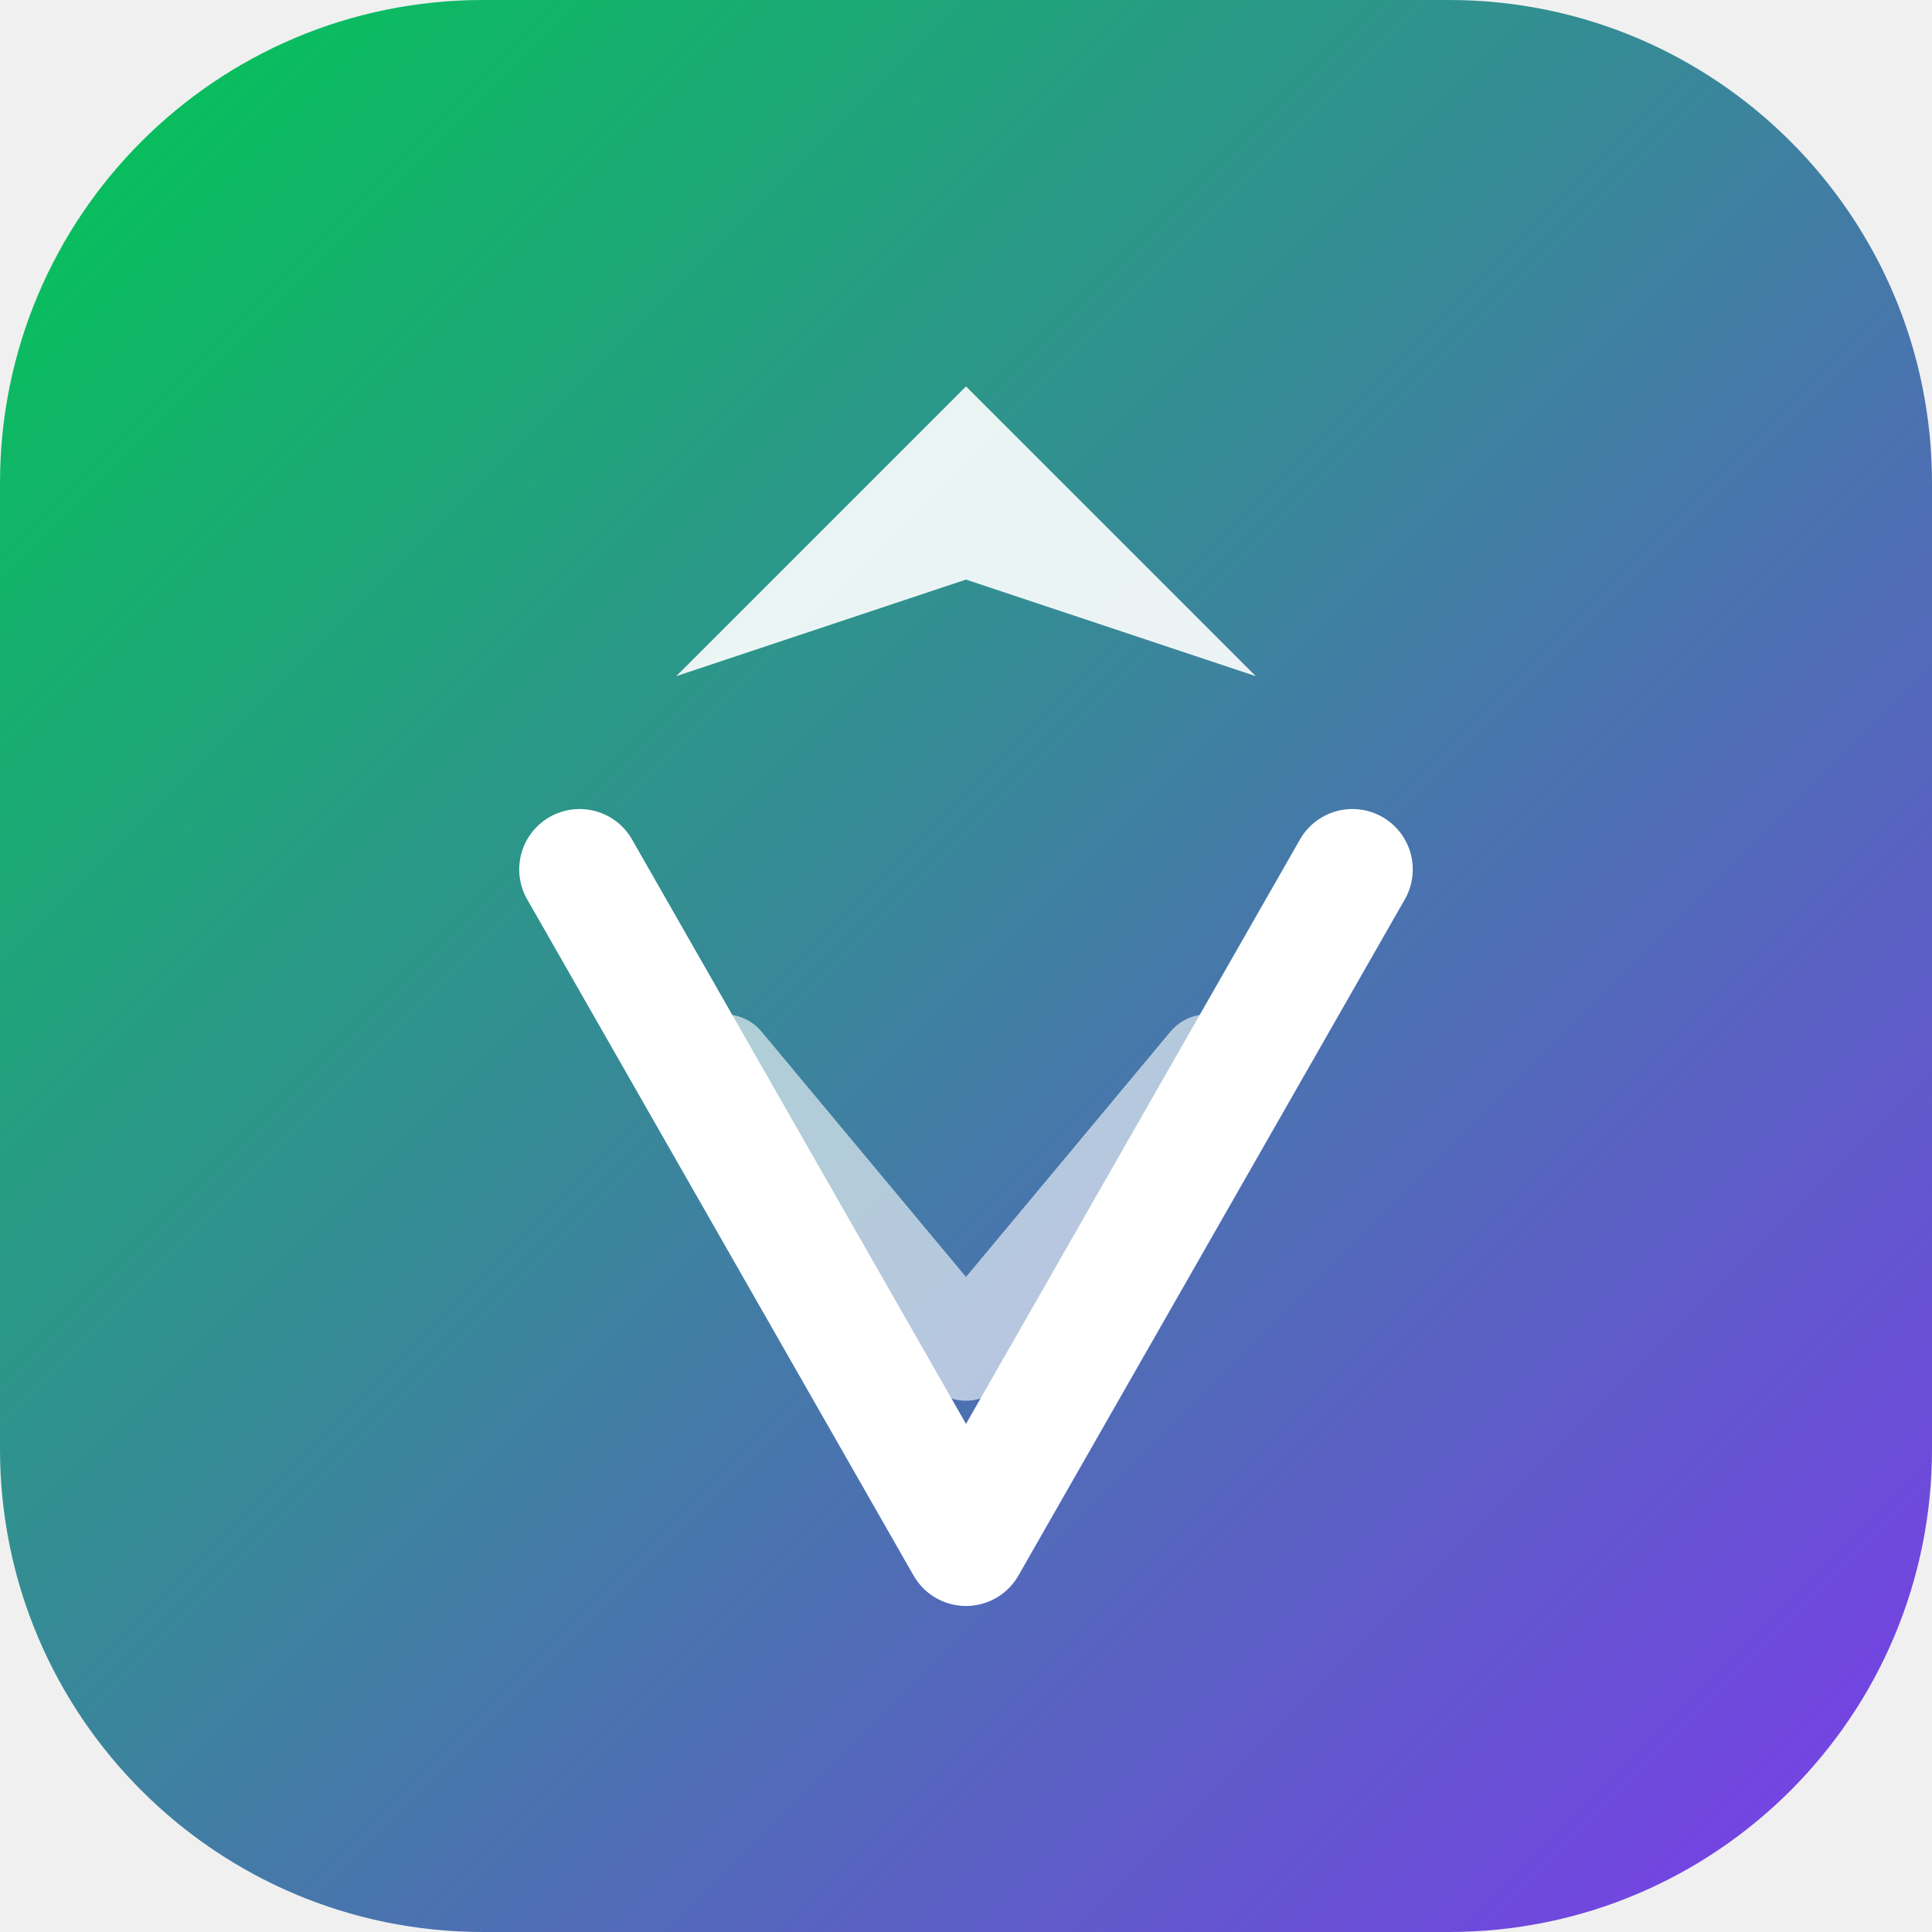
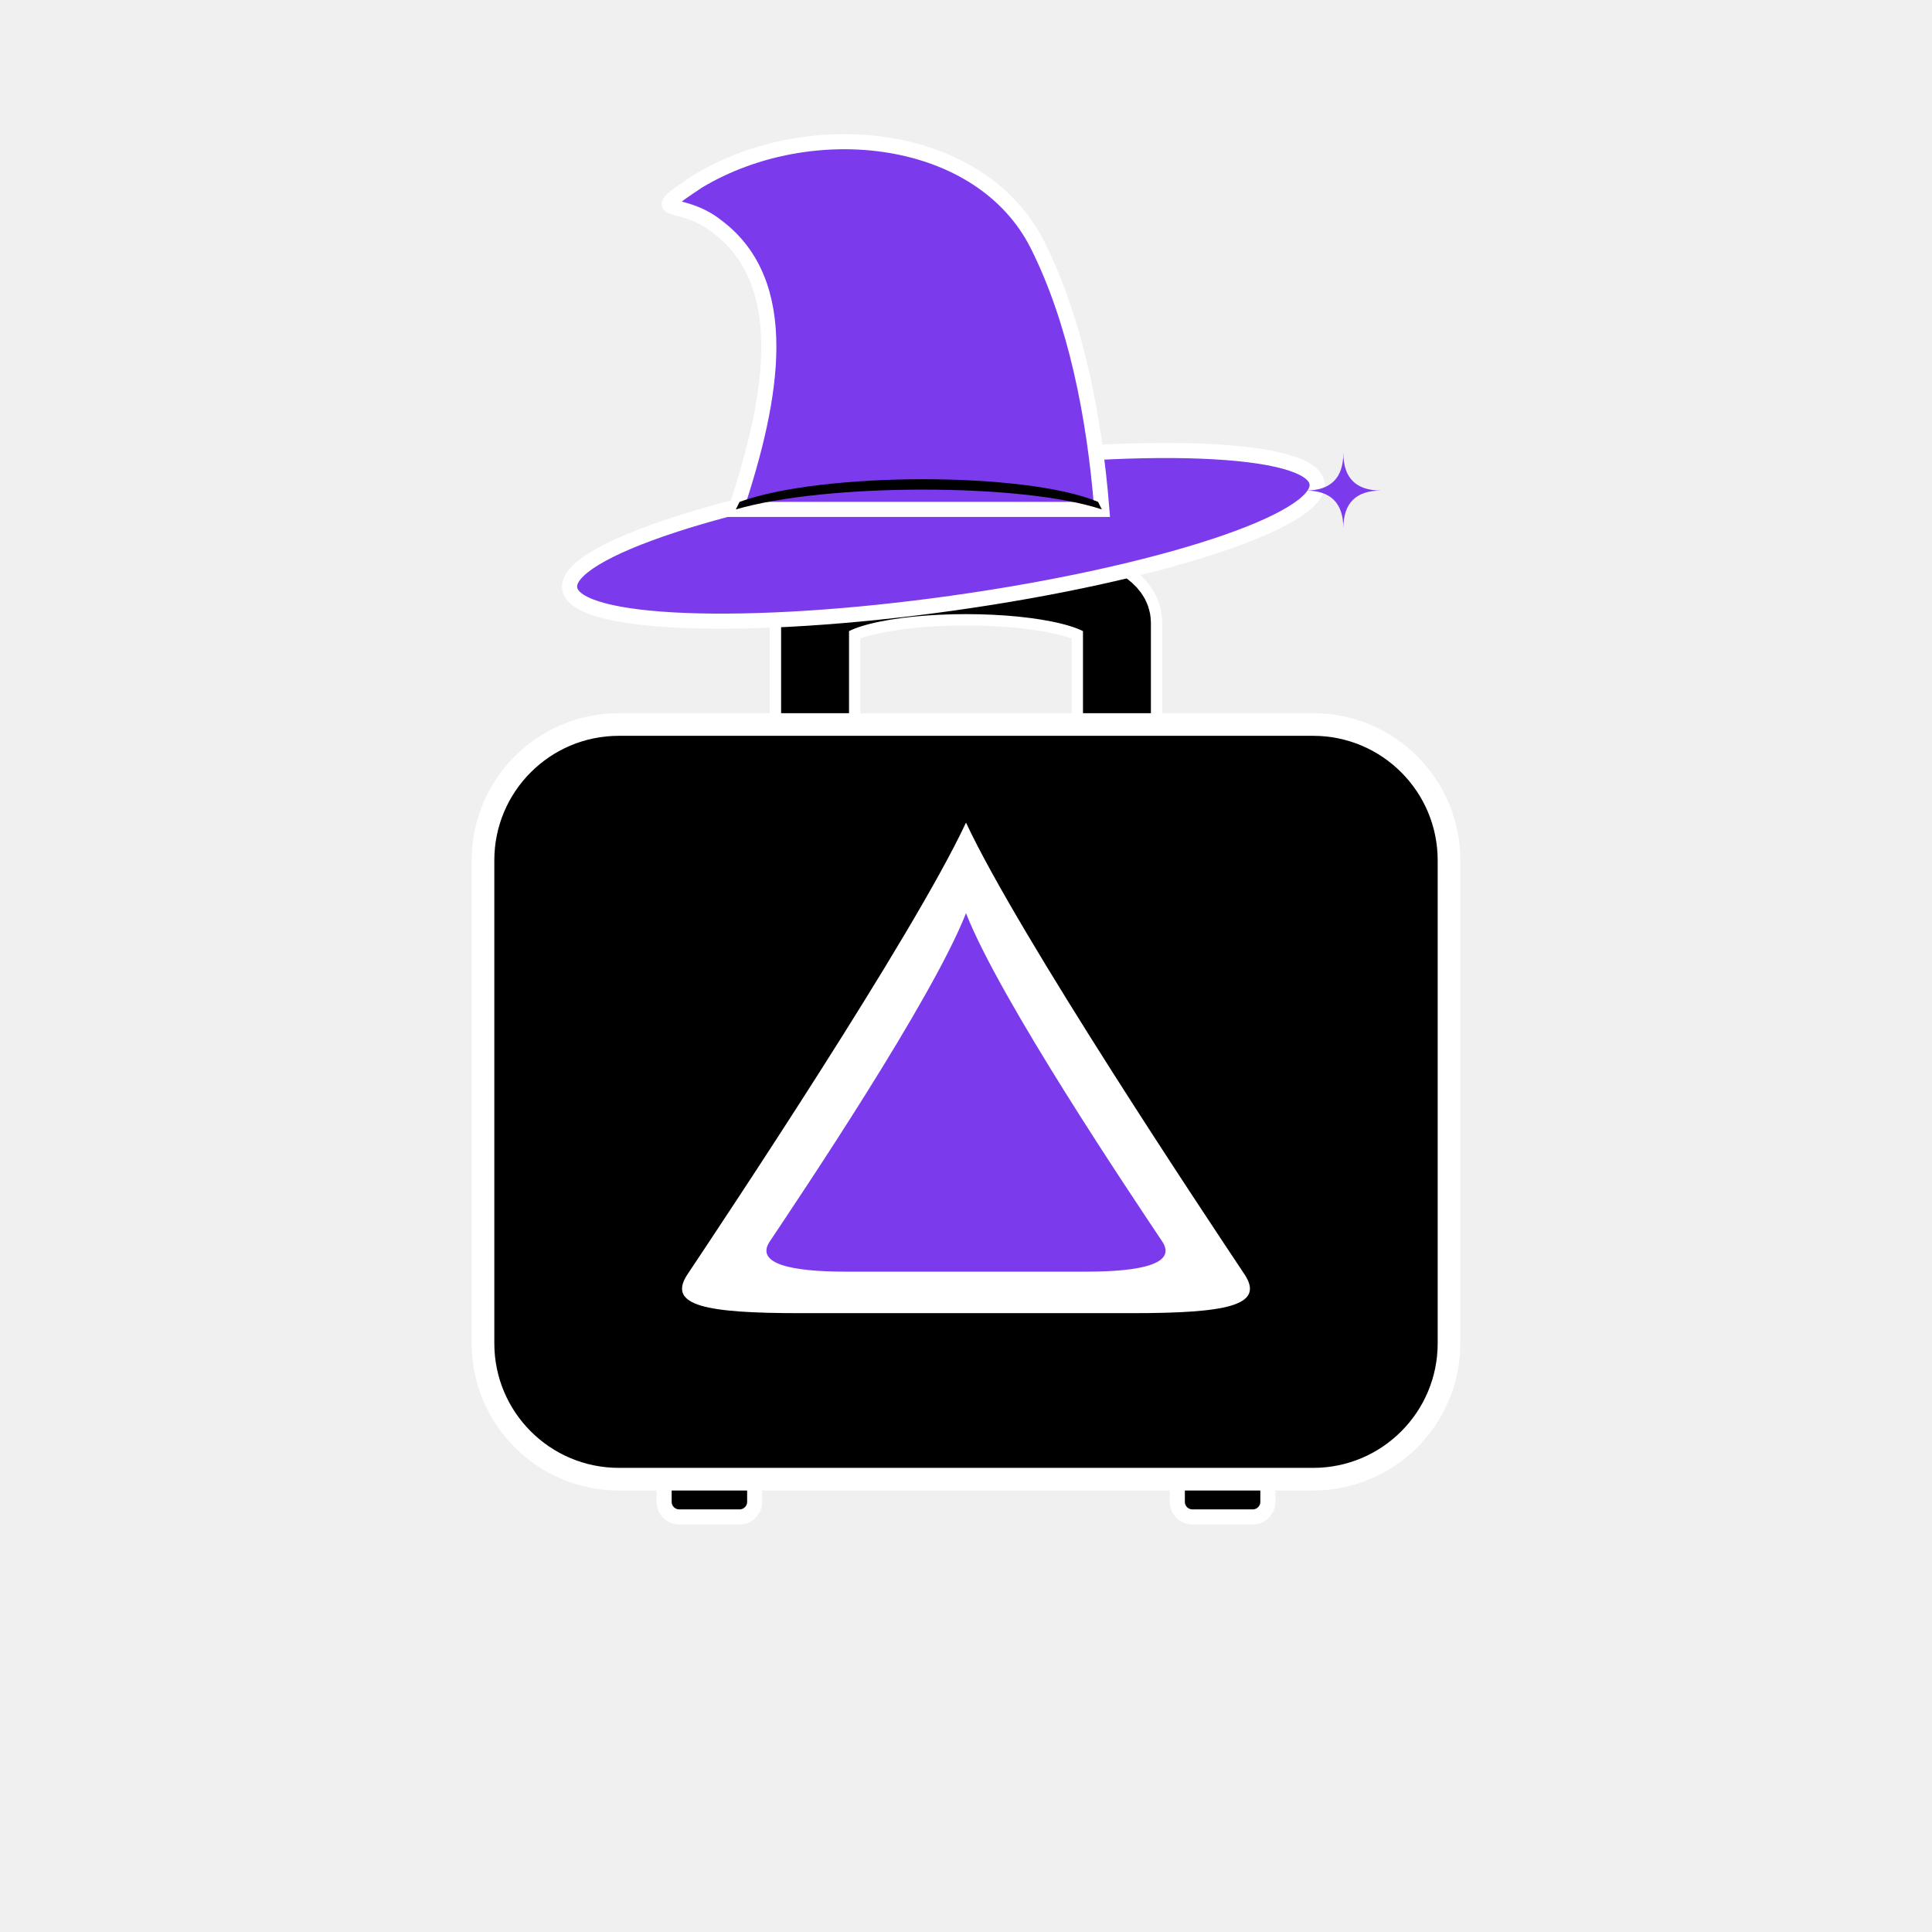
- <svg xmlns="http://www.w3.org/2000/svg" width="40" height="40" viewBox="0 0 40 40" fill="none">
-   <defs>
-     <linearGradient id="heroGrad" x1="0" y1="0" x2="40" y2="40" gradientUnits="userSpaceOnUse">
-       <stop offset="0%" stop-color="#00C853" />
-       <stop offset="100%" stop-color="#7C3AED" />
-     </linearGradient>
-   </defs>
-   <rect width="40" height="40" rx="10" fill="url(#heroGrad)" />
-   <path d="M20 8L26 14L20 12L14 14L20 8Z" fill="white" opacity="0.9" />
-   <path d="M12 18L20 32L28 18" stroke="white" stroke-width="2.5" stroke-linecap="round" stroke-linejoin="round" fill="none" />
-   <path d="M15 22L20 28L25 22" stroke="white" stroke-width="2" stroke-linecap="round" stroke-linejoin="round" fill="none" opacity="0.6" />
+ <svg xmlns="http://www.w3.org/2000/svg" width="512" height="512" viewBox="0 0 512 512" fill="none">
+   <style>
+     .briefcase-body {
+       fill: #000000;
+       stroke: #ffffff;
+       stroke-width: 6;
+     }
+     .briefcase-handle {
+       stroke: #000000;
+       stroke-width: 18;
+       fill: none;
+       stroke-linecap: round;
+     }
+     .briefcase-handle-bg {
+       stroke: #ffffff;
+       stroke-width: 24;
+       fill: none;
+       stroke-linecap: round;
+     }
+     .briefcase-feet {
+       fill: #000000;
+       stroke: #ffffff;
+       stroke-width: 4;
+     }
+     .hat-brim {
+       fill: #7C3AED;
+       stroke: #ffffff;
+       stroke-width: 4;
+     }
+     .hat-crown {
+       fill: #7C3AED;
+       stroke: #ffffff;
+       stroke-width: 4;
+     }
+     .hat-band {
+       fill: #000000;
+     }
+     .sparkle {
+       fill: #7C3AED;
+     }
+     .triangle-outer {
+       fill: #ffffff;
+     }
+     .triangle-inner {
+       fill: #7C3AED;
+     }
+     
+     /* Theme-specific overrides */
+     [data-theme="light"] .briefcase-body,
+     [data-theme="light"] .briefcase-feet {
+       fill: #000000;
+       stroke: none;
+     }
+     [data-theme="light"] .briefcase-handle {
+       stroke: #000000;
+     }
+     [data-theme="light"] .briefcase-handle-bg {
+       stroke: none;
+     }
+     [data-theme="light"] .hat-brim,
+     [data-theme="light"] .hat-crown {
+       stroke: none;
+     }
+   </style>
+   <path d="M 216,192 L 216,165 C 216,150 296,150 296,165 L 296,192" class="briefcase-handle-bg" />
+   <path d="M 216,192 L 216,165 C 216,150 296,150 296,165 L 296,192" class="briefcase-handle" />
+   <rect x="176" y="388" width="24" height="14" rx="4" class="briefcase-feet" />
+   <rect x="312" y="388" width="24" height="14" rx="4" class="briefcase-feet" />
+   <rect x="128" y="192" width="256" height="200" rx="36" class="briefcase-body" />
+   <path d="M 256,218 C 270,248 320,323 330,338 C 335,346 325,348 300,348 L 212,348 C 187,348 177,346 182,338 C 192,323 242,248 256,218 Z" class="triangle-outer" />
+   <path d="M 256,242 C 265,265 300,317 308,329 C 312,335 302,337 288,337 L 224,337 C 210,337 200,335 204,329 C 212,317 247,265 256,242 Z" class="triangle-inner" />
+   <ellipse cx="250" cy="142" rx="100" ry="18" class="hat-brim" transform="rotate(-8 250 142)" />
+   <path d="M 195,135 C 205,105 210,75 190,60 C 180,52 170,58 185,48 C 215,30 260,35 275,65 C 285,85 290,110 292,135 Z" class="hat-crown" />
+   <path d="M 196,133 C 218,125 272,125 291,133 L 292,135 C 271,128 219,128 195,135 Z" class="hat-band" />
+   <path d="M 356,120 Q 356,130 366,130 Q 356,130 356,140 Q 356,130 346,130 Q 356,130 356,120 Z" class="sparkle" />
</svg>
